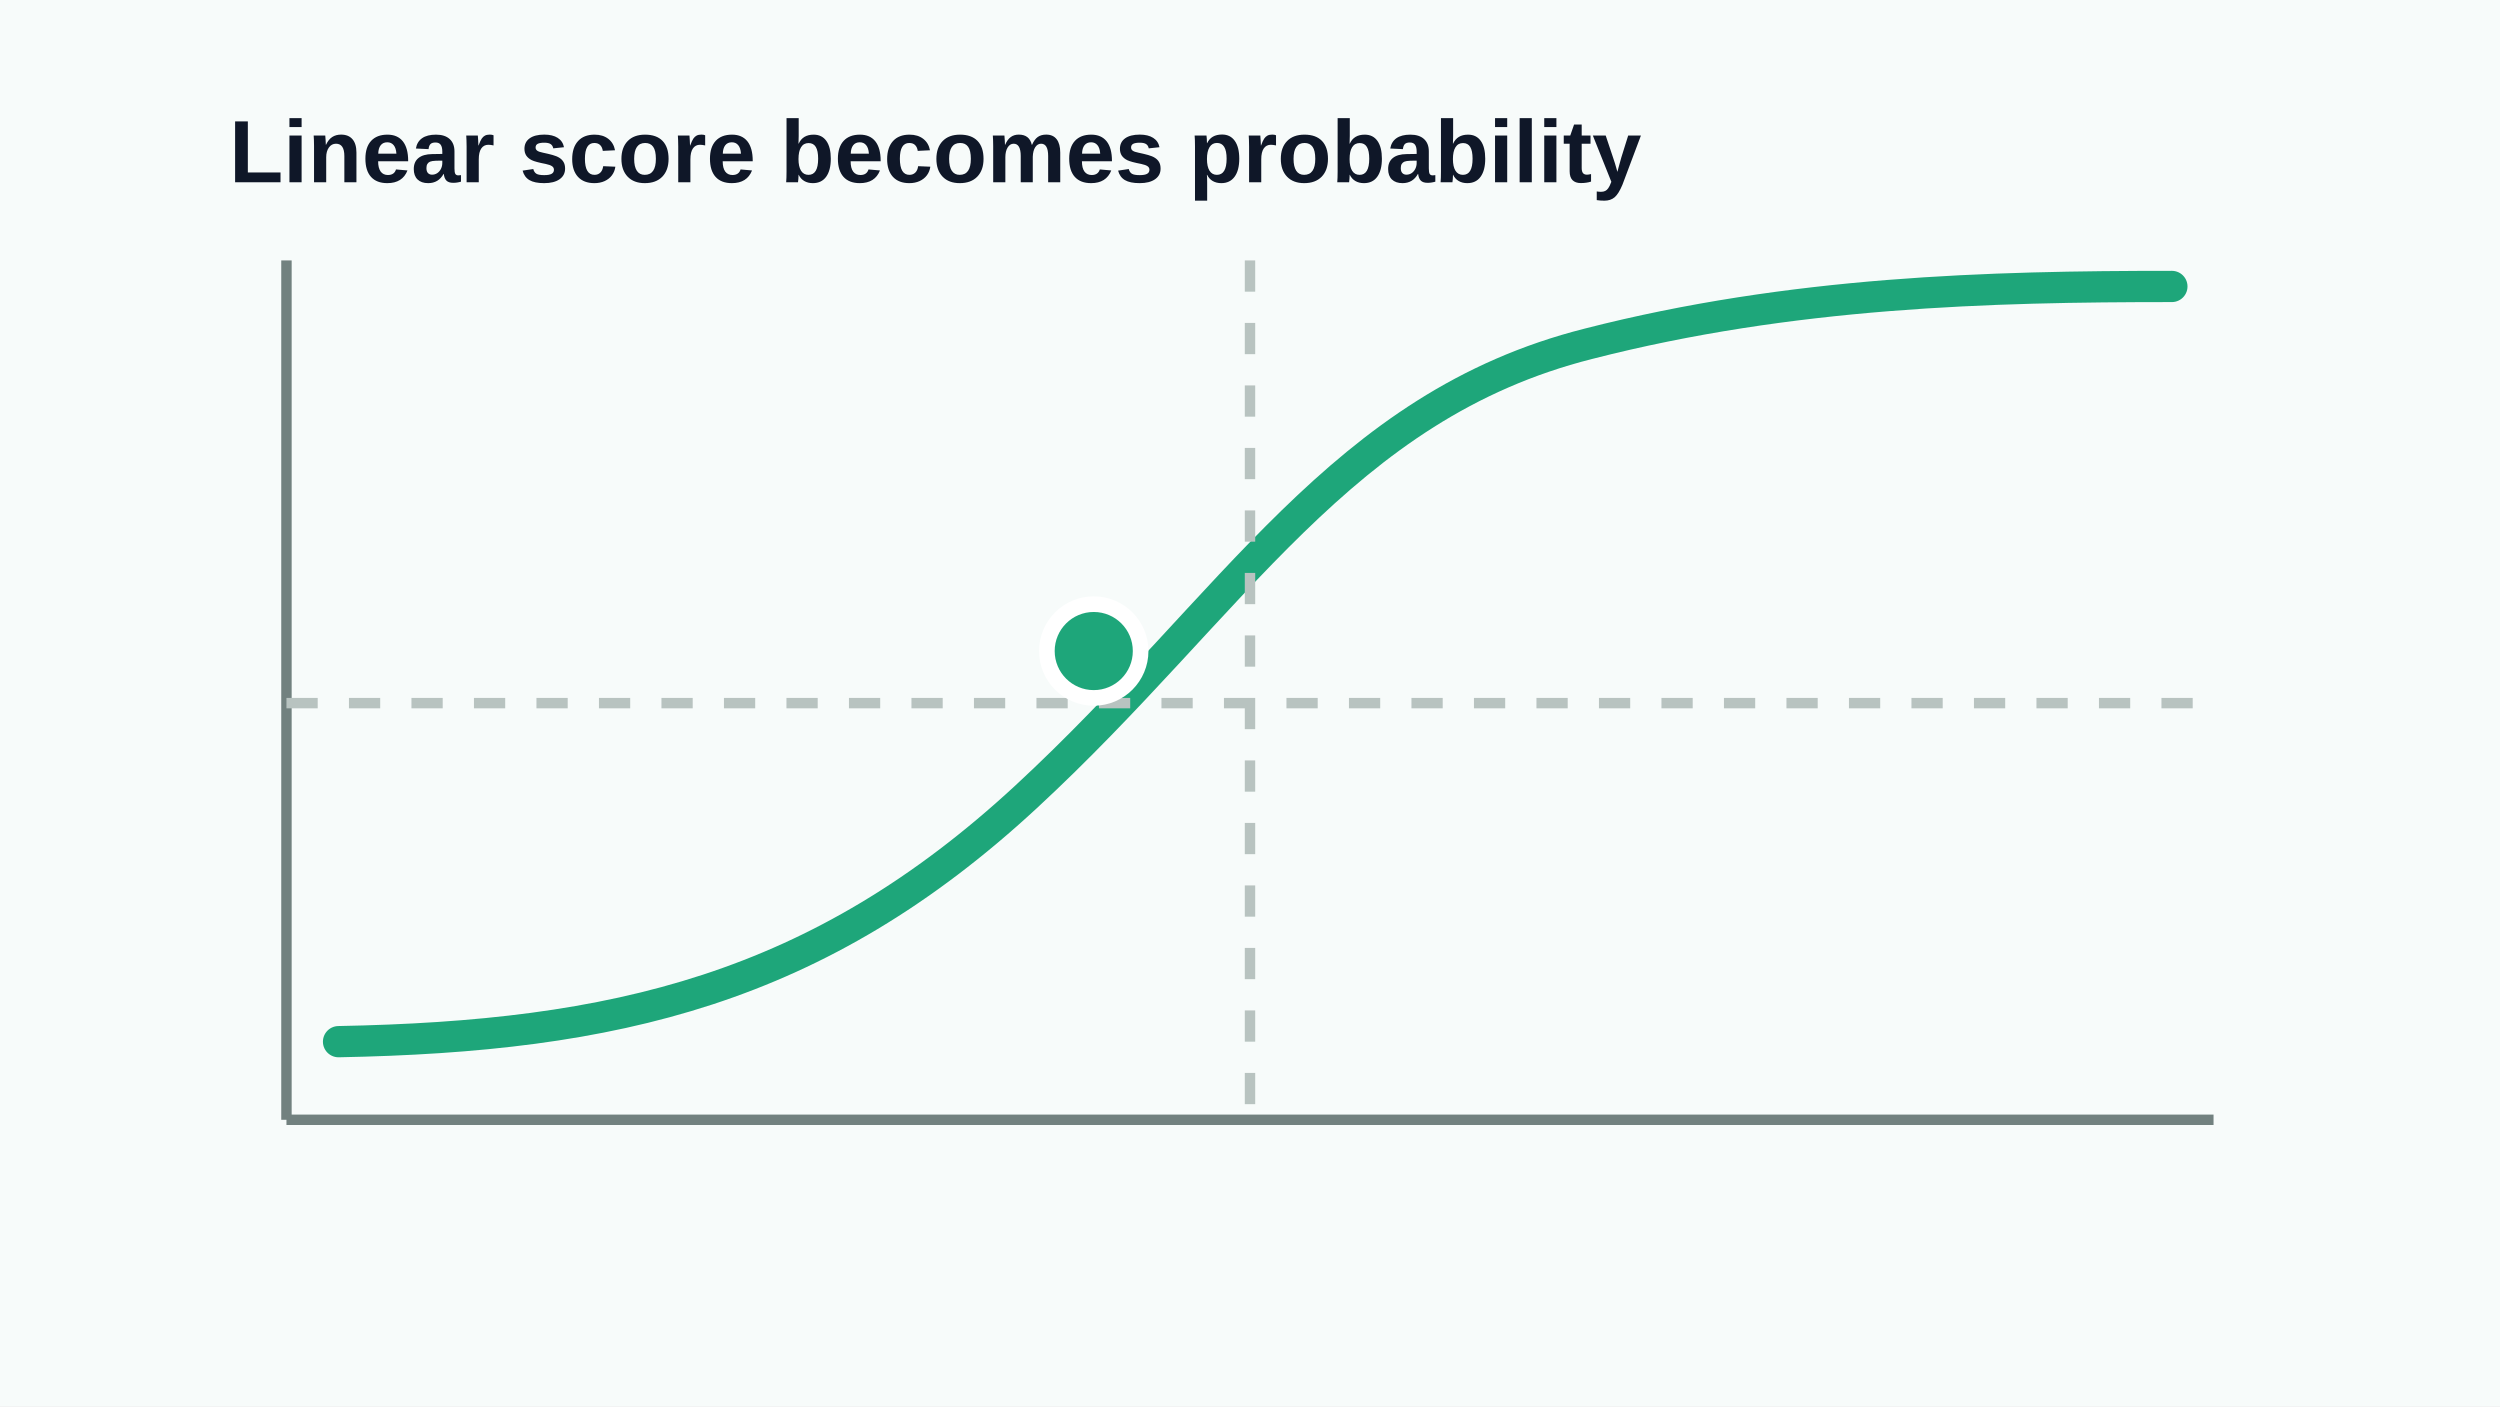
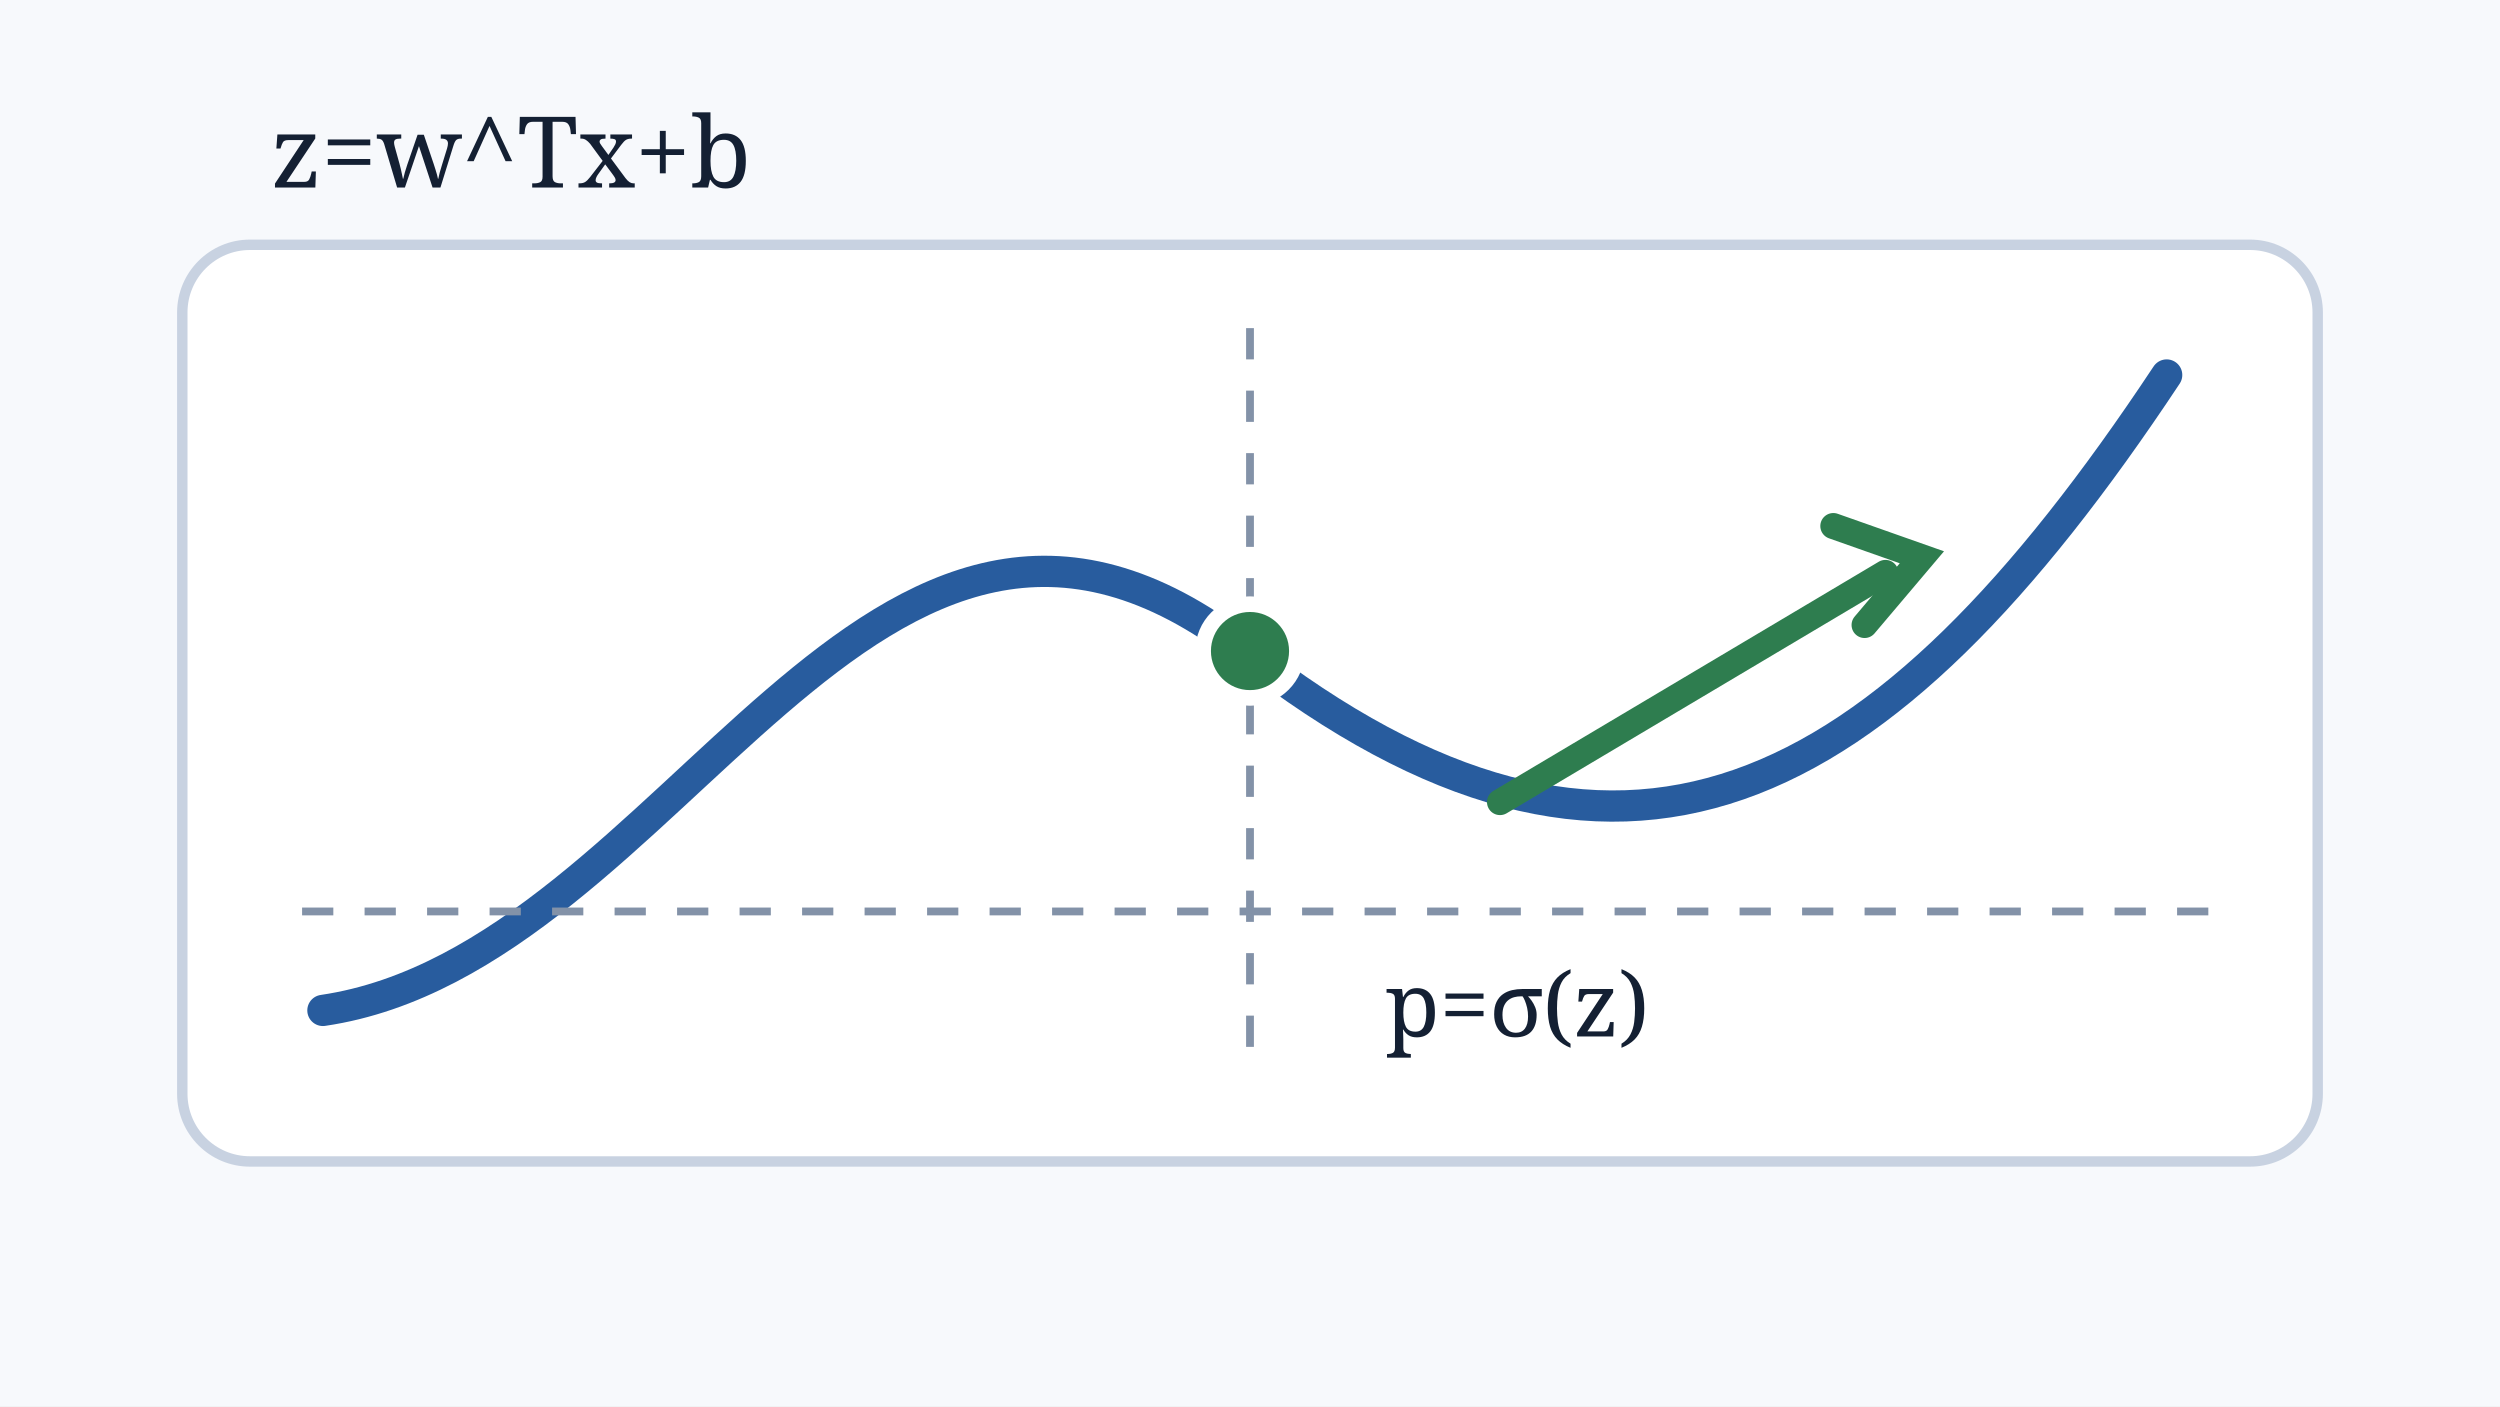
- <svg xmlns="http://www.w3.org/2000/svg" viewBox="0 0 960 540" role="img" aria-label="Linear score to sigmoid poster">
-   <rect width="960" height="540" fill="#f7fbfa" />
-   <path d="M110 430H850M110 100V430" stroke="#72817f" stroke-width="4" />
-   <path d="M130 400C236 398 314 380 394 306C474 232 515 156 610 132C688 112 764 110 834 110" fill="none" stroke="#1ea67a" stroke-width="12" stroke-linecap="round" />
-   <path d="M480 100V430M110 270H850" stroke="#b8c3c0" stroke-width="4" stroke-dasharray="12 12" />
-   <circle cx="420" cy="250" r="18" fill="#1ea67a" stroke="#fff" stroke-width="6" />
-   <text x="88" y="70" fill="#0f1728" font-family="Arial, sans-serif" font-size="34" font-weight="700">Linear score becomes probability</text>
+ <svg xmlns="http://www.w3.org/2000/svg" viewBox="0 0 960 540" role="img" aria-label="linear-score-to-sigmoid mathematical teaching poster">
+   <rect width="960" height="540" fill="#f7f9fc" />
+   <rect x="70" y="94" width="820" height="352" rx="26" fill="#ffffff" stroke="#c8d2e1" stroke-width="4" />
+   <path d="M124 388 C260 368 334 138 478 250 S722 310 832 144" fill="none" stroke="#285c9e" stroke-width="12" stroke-linecap="round" />
+   <path d="M116 350 H848 M480 126 V414" stroke="#8392a8" stroke-width="3" stroke-dasharray="12 12" />
+   <circle cx="480" cy="250" r="18" fill="#2e7d4f" stroke="#ffffff" stroke-width="6" />
+   <path d="M576 308 L724 220" stroke="#2e7d4f" stroke-width="10" stroke-linecap="round" />
+   <path d="M704 202 L738 214 L716 240" fill="none" stroke="#2e7d4f" stroke-width="10" stroke-linecap="round" />
+   <text x="104" y="72" fill="#142033" font-family="serif" font-size="38">z=w^Tx+b</text>
+   <text x="532" y="398" fill="#142033" font-family="serif" font-size="34">p=σ(z)</text>
</svg>
